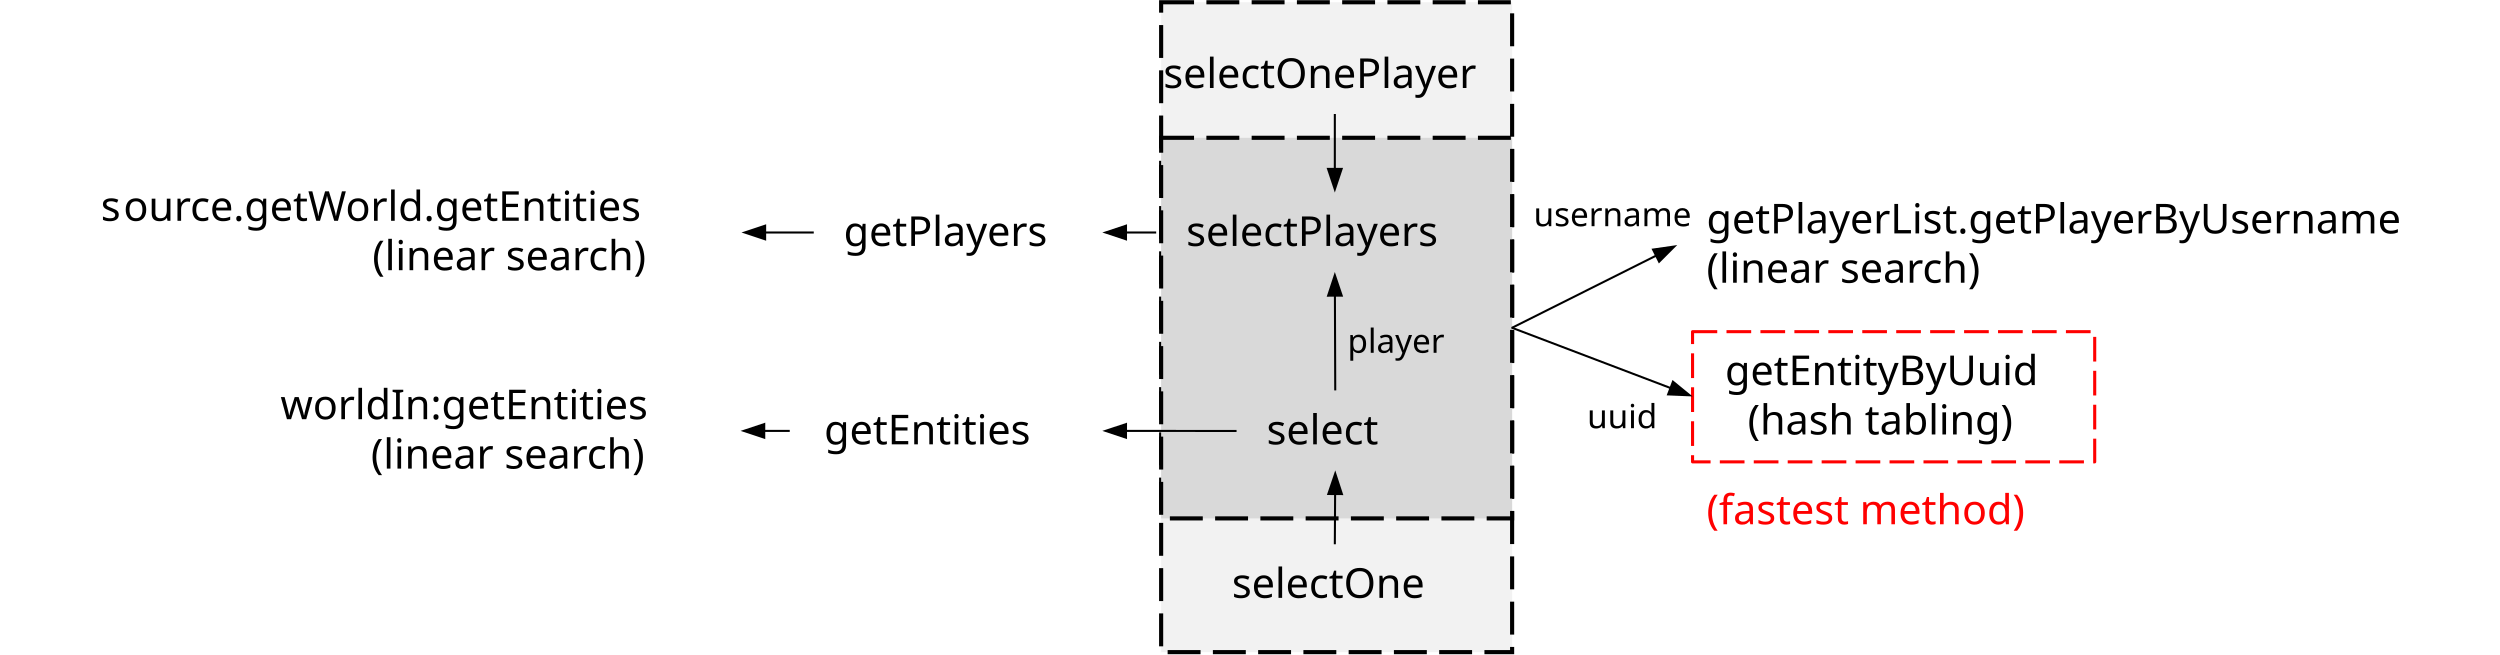
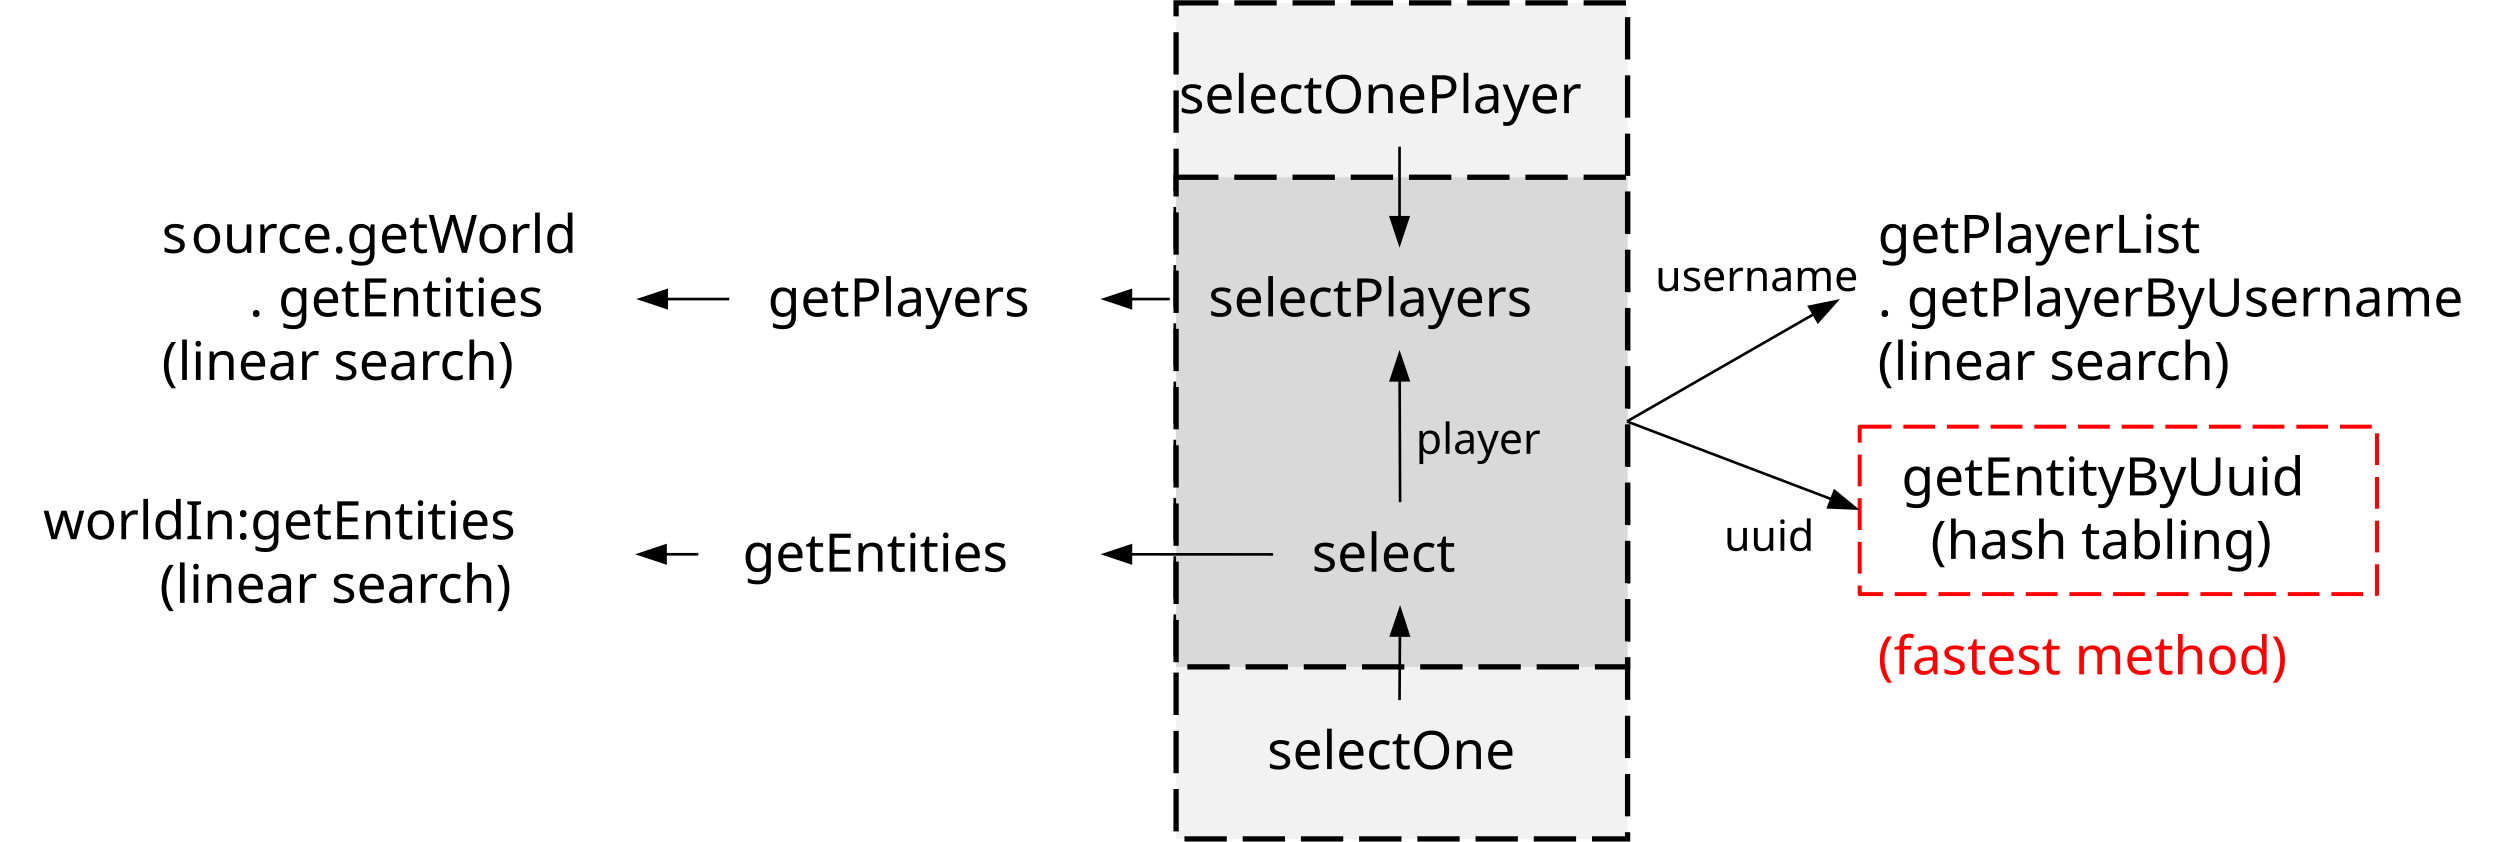
- <svg xmlns="http://www.w3.org/2000/svg" width="2785" height="729" overflow="hidden">
+ <svg xmlns="http://www.w3.org/2000/svg" width="2165" height="729" overflow="hidden">
  <defs>
    <clipPath id="clip0">
-       <rect x="870" y="823" width="2785" height="729" />
+       <rect x="1145" y="823" width="2165" height="729" />
    </clipPath>
  </defs>
-   <g clip-path="url(#clip0)" transform="translate(-870 -823)">
+   <g clip-path="url(#clip0)" transform="translate(-1145 -823)">
    <rect x="2163.5" y="825.5" width="391" height="724" stroke="#000000" stroke-width="4.583" stroke-miterlimit="8" stroke-dasharray="36.667 13.75" fill="#F2F2F2" />
    <rect x="2163.5" y="976.5" width="391" height="424" stroke="#000000" stroke-width="4.583" stroke-miterlimit="8" stroke-dasharray="36.667 13.75" fill="#D9D9D9" />
    <text font-family="Consolas,Consolas_MSFontService,sans-serif" font-weight="400" font-size="46" transform="matrix(1 0 0 1 2281.01 1318)">select<tspan font-size="46" x="-38.649" y="171">selectOne</tspan>
      <tspan font-size="46" x="-115.013" y="-397">selectOnePlayer</tspan>
      <tspan font-size="46" x="-492.877" y="0">getEntities</tspan>
      <tspan font-size="46" x="-89.559" y="-221">selectPlayers</tspan>
    </text>
    <path d="M2247.53 1304.24 2120.92 1304.16 2120.92 1301.87 2247.53 1301.95ZM2125.49 1312.18 2098 1303 2125.51 1293.85Z" />
    <path d="M2356.32 1257.9 2355.94 1148.92 2358.23 1148.91 2358.61 1257.89ZM2347.93 1153.53 2357 1126 2366.26 1153.47Z" />
-     <text font-family="Consolas,Consolas_MSFontService,sans-serif" font-weight="400" font-size="46" transform="matrix(1 0 0 1 1182.38 1290)">worldIn:getEntities<tspan font-size="46" x="100.833" y="55">(linear search)</tspan>
+     <text font-family="Consolas,Consolas_MSFontService,sans-serif" font-weight="400" font-size="46" transform="matrix(1 0 0 1 1182.27 1290)">worldIn:getEntities<tspan font-size="46" x="100.833" y="55">(linear search)</tspan>
    </text>
    <path d="M1749.78 1304.15 1717.92 1304.15 1717.92 1301.85 1749.78 1301.85ZM1722.5 1312.17 1695 1303 1722.5 1293.83Z" />
    <path d="M1.146-0.007 1.483 59.369-0.808 59.382-1.146 0.007ZM9.478 54.74 0.468 82.292-8.855 54.845Z" transform="matrix(1 0 0 -1 2357 1429.29)" />
    <path d="M2358.15 950 2358.15 1014.58 2355.85 1014.58 2355.85 950ZM2366.17 1010 2357 1037.5 2347.83 1010Z" />
-     <text font-family="Consolas,Consolas_MSFontService,sans-serif" font-weight="400" font-size="37" transform="matrix(1 0 0 1 2371.12 1216)">player<tspan font-size="46" x="399.98" y="-133">getPlayerList.getPlayerByUsername</tspan>
-       <tspan font-size="46" x="399.98" y="-78">(linear search)</tspan>
+     <text font-family="Consolas,Consolas_MSFontService,sans-serif" font-weight="400" font-size="37" transform="matrix(1 0 0 1 2371.12 1216)">player<tspan font-size="46" x="399.98" y="-174">getPlayerList</tspan>
+       <tspan font-size="46" x="399.98" y="-119">.</tspan>
+       <tspan font-size="46" x="425.188" y="-119">getPlayerByUsername</tspan>
+       <tspan font-size="46" x="399.98" y="-64">(linear search)</tspan>
    </text>
-     <path d="M0.513-1.025 164.468 81.079 163.442 83.128-0.513 1.025ZM163.962 71.855 184.446 92.365 155.753 88.248Z" transform="matrix(1 0 0 -1 2554 1188.36)" />
+     <path d="M0.571-0.994 165.145 93.524 164.004 95.511-0.571 0.994ZM165.165 84.286 184.447 105.93 156.034 100.184Z" transform="matrix(1 0 0 -1 2554 1187.93)" />
    <rect x="2755.5" y="1192.5" width="448" height="145" stroke="#FF0000" stroke-width="3.438" stroke-linejoin="round" stroke-miterlimit="10" stroke-dasharray="27.5 10.312" fill="none" />
    <text font-family="Consolas,Consolas_MSFontService,sans-serif" font-weight="400" font-size="46" transform="matrix(1 0 0 1 2791.7 1252)">getEntityByUuid<tspan font-size="46" x="25.208" y="55">(hash tabling)</tspan>
    </text>
    <path d="M2554.41 1186.93 2734.59 1255.42 2733.78 1257.56 2553.59 1189.07ZM2733.16 1246.29 2755.61 1264.63 2726.65 1263.43Z" />
    <text font-family="Consolas,Consolas_MSFontService,sans-serif" font-weight="400" font-size="37" transform="matrix(1 0 0 1 2578.43 1075)">username<tspan font-size="37" x="59.653" y="225">uuid</tspan>
      <tspan fill="#FF0000" font-size="46" x="192.67" y="332">(fastest method)</tspan>
      <tspan font-size="46" x="-768.558" y="22">getPlayers</tspan>
    </text>
    <path d="M2157.99 1083.15 2120.92 1083.15 2120.92 1080.85 2157.99 1080.85ZM2125.5 1091.17 2098 1082 2125.5 1072.83Z" />
-     <text font-family="Consolas,Consolas_MSFontService,sans-serif" font-weight="400" font-size="46" transform="matrix(1 0 0 1 982.323 1069)">s<tspan font-size="46" x="25.208" y="0">ource.getWorld.getEntities</tspan>
-       <tspan font-size="46" x="302.5" y="55">(linear search)</tspan>
+     <text font-family="Consolas,Consolas_MSFontService,sans-serif" font-weight="400" font-size="46" transform="matrix(1 0 0 1 1285.07 1042)">s<tspan font-size="46" x="25.208" y="0">ource.getWorld</tspan>
+       <tspan font-size="46" x="75.625" y="55">.</tspan>
+       <tspan font-size="46" x="100.833" y="55">getEntities</tspan>
+       <tspan font-size="46" x="0" y="110">(linear search)</tspan>
    </text>
    <path d="M1776.53 1083.15 1718.92 1083.15 1718.92 1080.85 1776.53 1080.85ZM1723.5 1091.17 1696 1082 1723.5 1072.83Z" />
  </g>
</svg>
